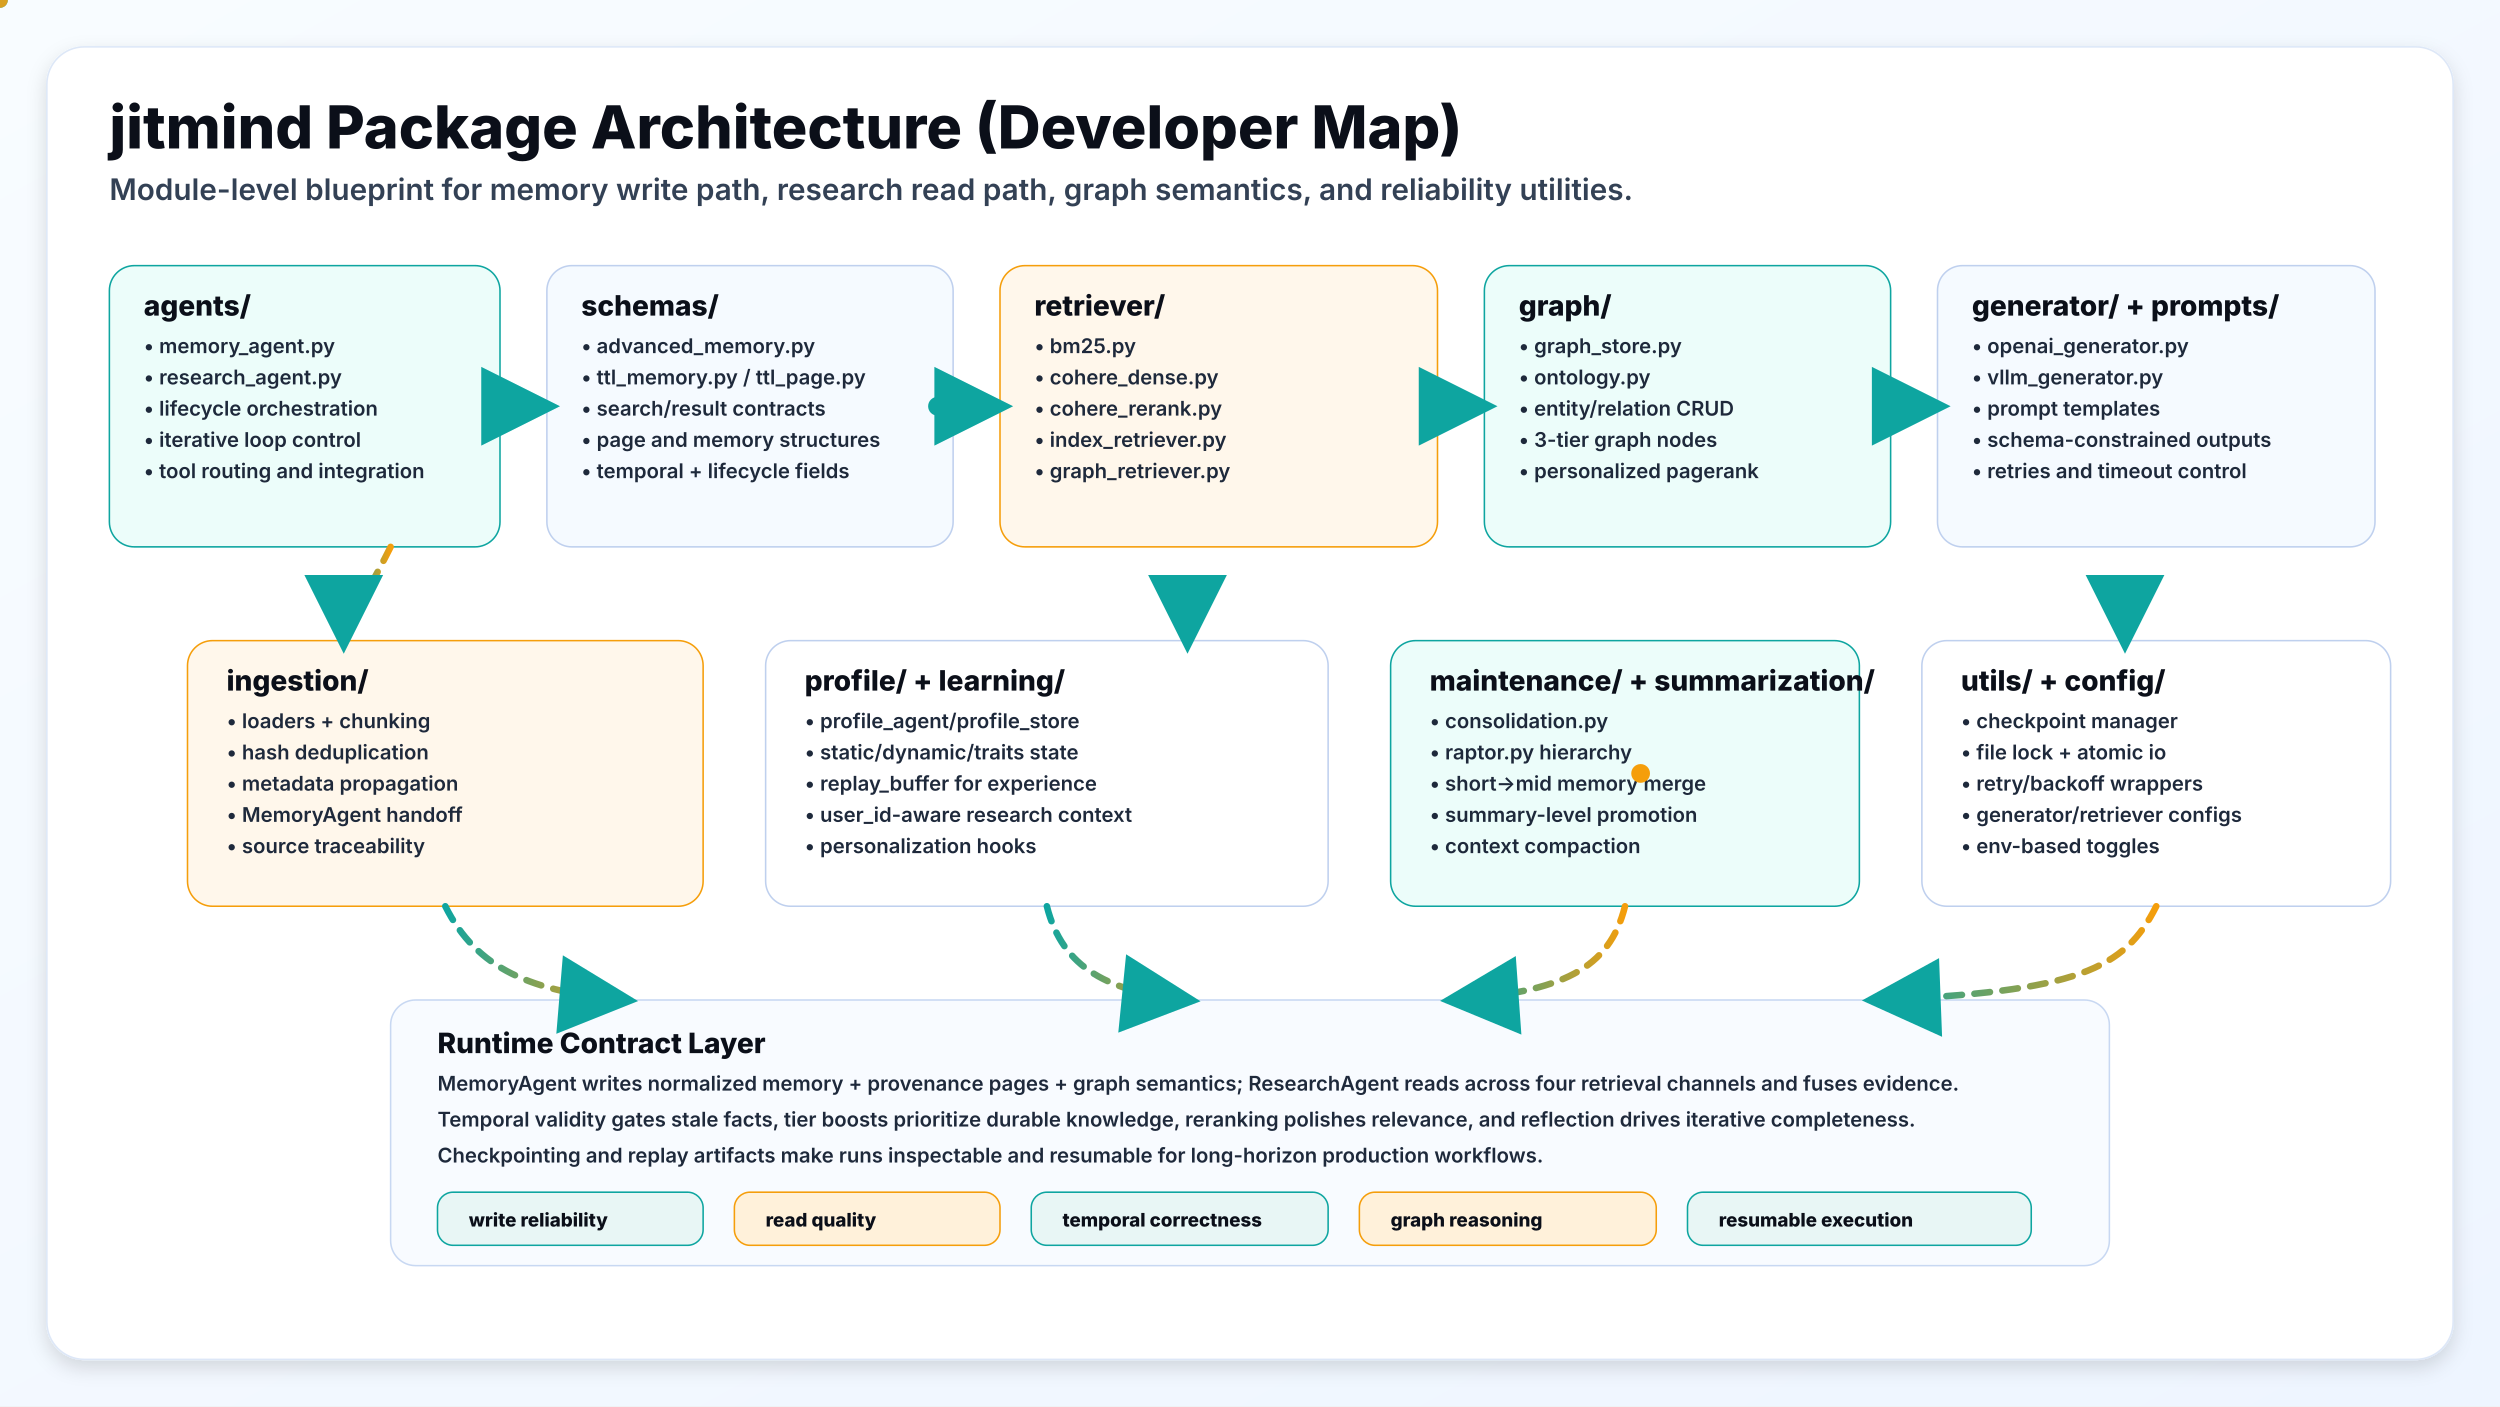
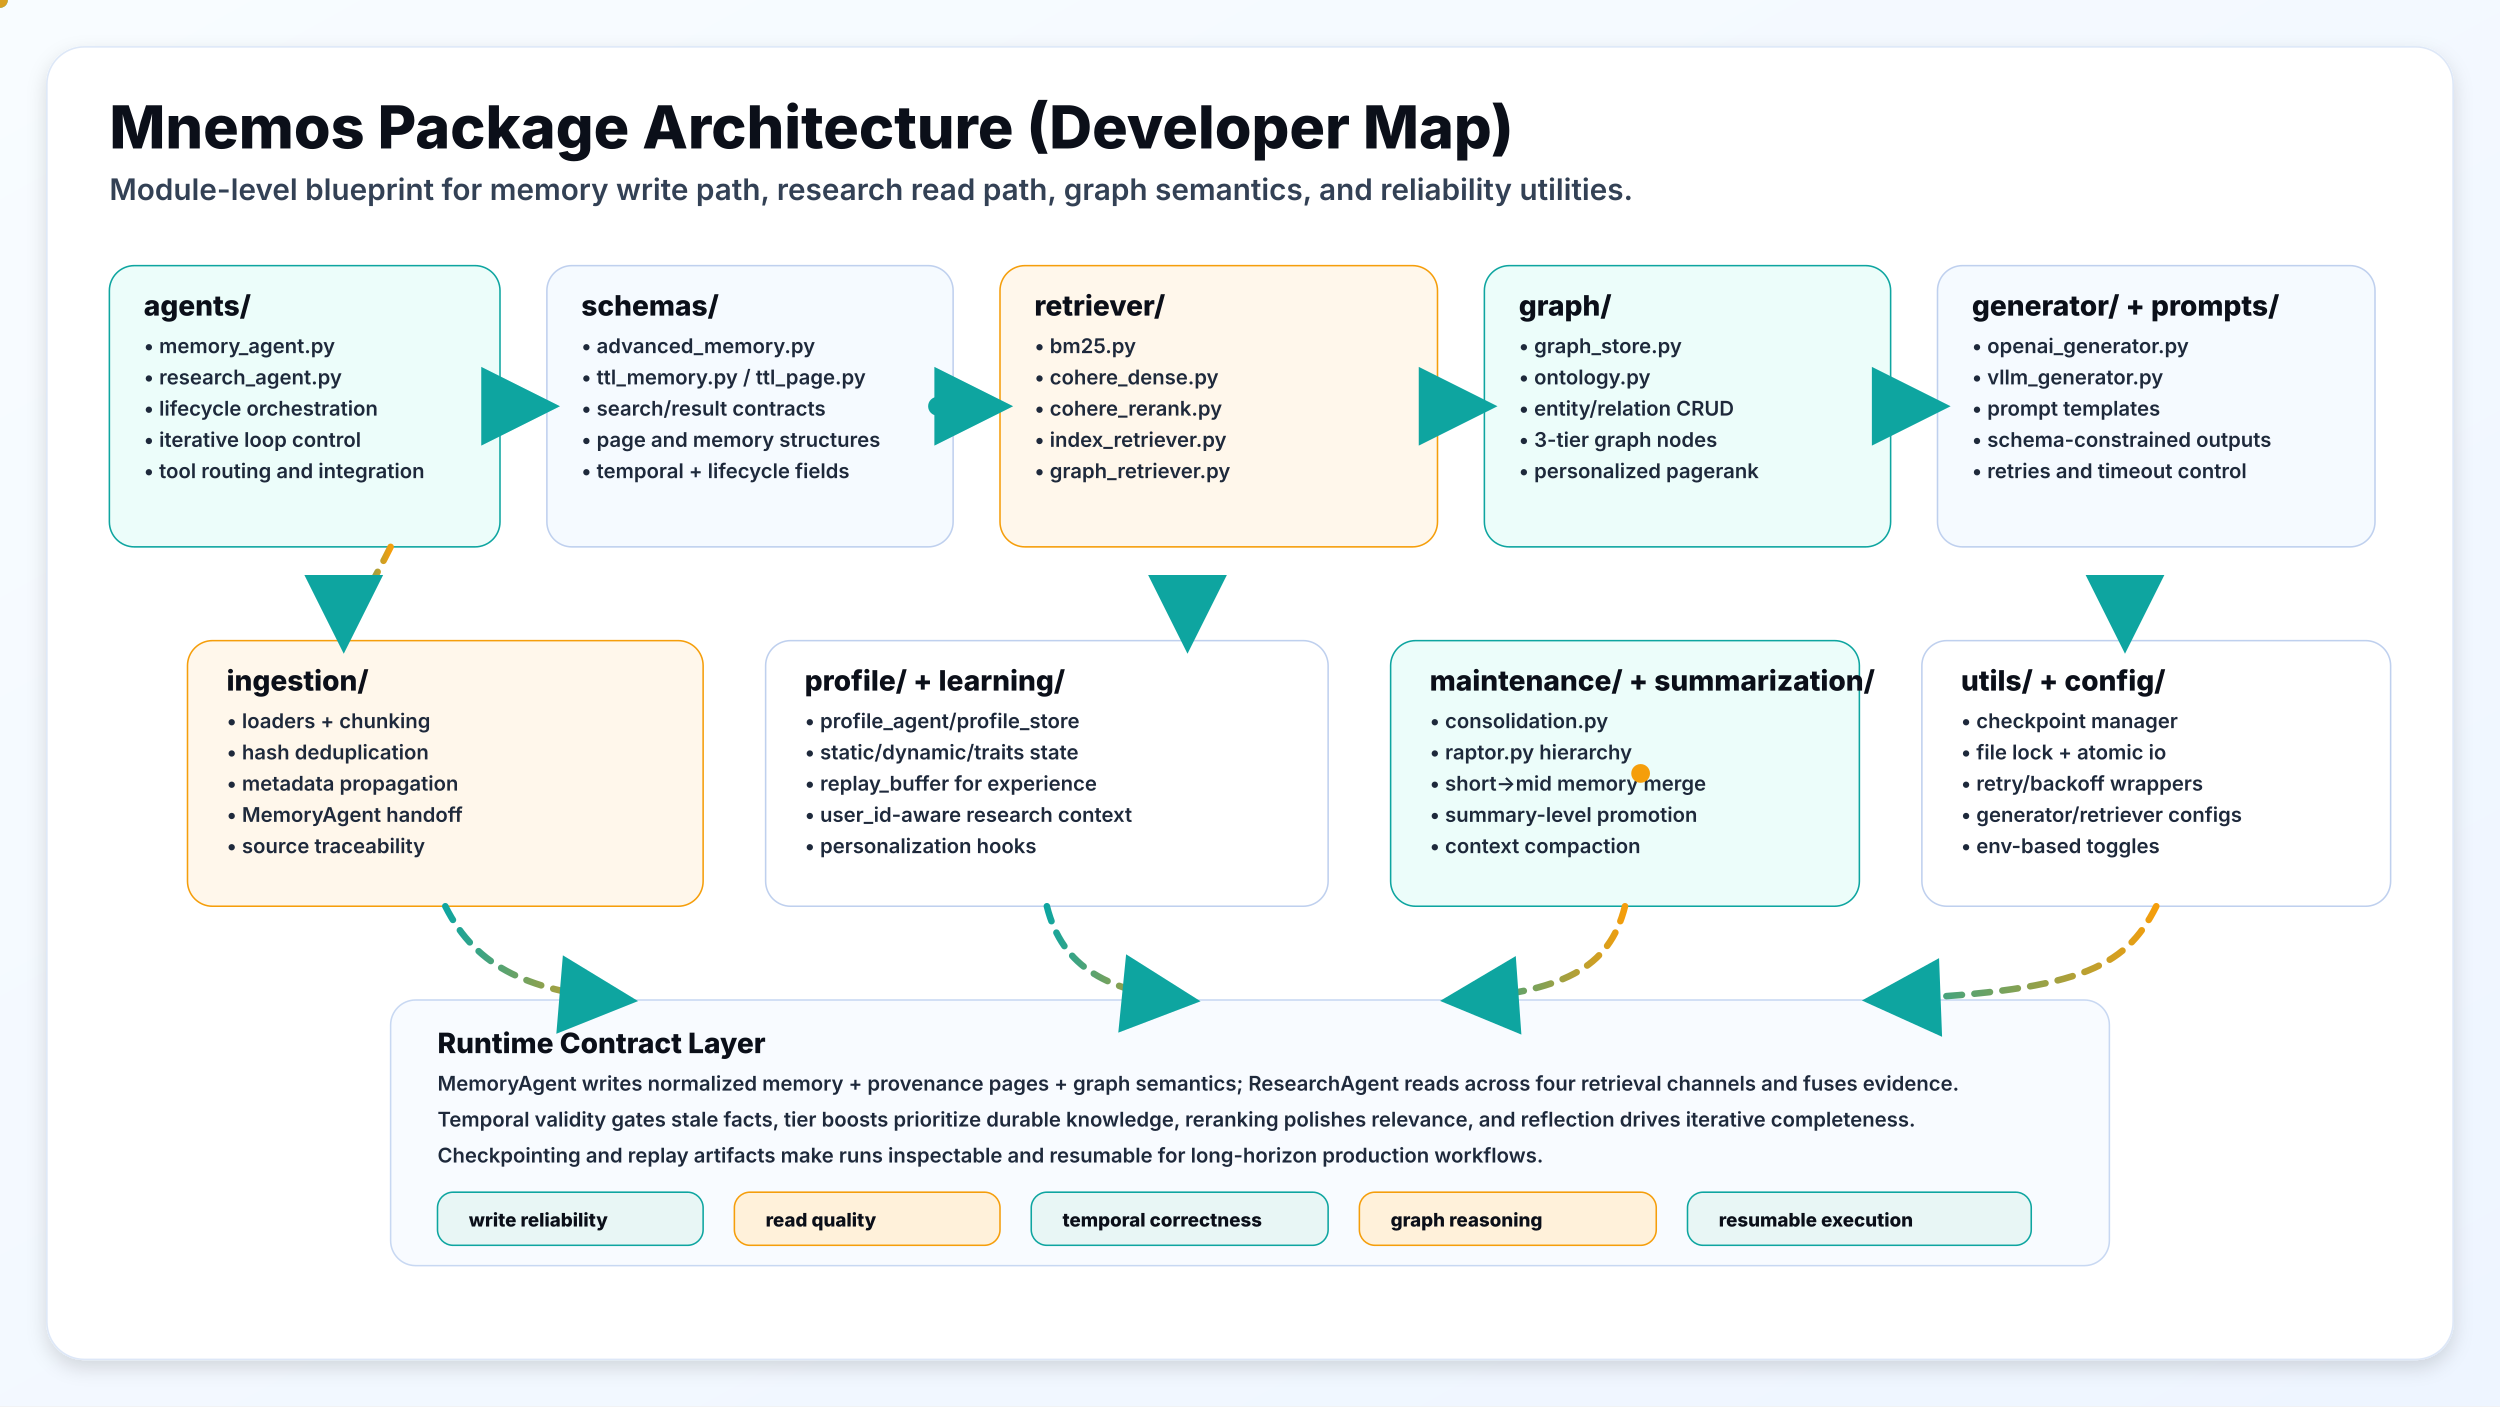
<svg xmlns="http://www.w3.org/2000/svg" width="1600" height="900" viewBox="0 0 1600 900" role="img" aria-labelledby="title desc">
  <defs>
    <linearGradient id="bg" x1="0" y1="0" x2="1" y2="1">
      <stop offset="0%" stop-color="#F8FCFF" />
      <stop offset="100%" stop-color="#EEF5FF" />
    </linearGradient>
    <linearGradient id="flow" x1="0" y1="0" x2="1" y2="0">
      <stop offset="0%" stop-color="#0EA5A0" />
      <stop offset="100%" stop-color="#F59E0B" />
    </linearGradient>
    <filter id="shadow" x="-20%" y="-20%" width="140%" height="140%">
      <feDropShadow dx="0" dy="5" stdDeviation="6" flood-color="#0B0F19" flood-opacity="0.14" />
    </filter>
    <style>
      .title { font: 800 38px Inter, Segoe UI, Arial, sans-serif; fill: #0B0F19; }
      .sub { font: 600 19px Inter, Segoe UI, Arial, sans-serif; fill: #334155; }
      .h { font: 800 18px Inter, Segoe UI, Arial, sans-serif; fill: #0B0F19; }
      .p { font: 600 13px Inter, Segoe UI, Arial, sans-serif; fill: #1E293B; }
      .chip { font: 800 12px Inter, Segoe UI, Arial, sans-serif; fill: #0B0F19; }
      .edge { stroke: url(#flow); stroke-width: 4.2; fill: none; stroke-linecap: round; stroke-dasharray: 10 8; animation: dash 7s linear infinite; }
      .panel-a, .panel-b, .panel-c { transform-box: fill-box; transform-origin: center; }
      .panel-a { animation: floatA 6.4s ease-in-out infinite; }
      .panel-b { animation: floatB 7.1s ease-in-out infinite; }
      .panel-c { animation: floatC 8.2s ease-in-out infinite; }
      .scan { opacity: 0.26; animation: scanX 9.6s linear infinite; }
      .pulse { animation: pulse 2.4s ease-in-out infinite; }
      @keyframes dash { to { stroke-dashoffset: -170; } }
      @keyframes floatA { 0%,100% { transform: translateY(0); } 50% { transform: translateY(-4px); } }
      @keyframes floatB { 0%,100% { transform: translateY(0); } 50% { transform: translateY(4px); } }
      @keyframes floatC { 0%,100% { transform: translateY(0); } 50% { transform: translateY(-3px); } }
      @keyframes scanX { 0% { transform: translateX(-280px); } 100% { transform: translateX(1700px); } }
      @keyframes pulse { 0%,100% { opacity: 0.45; } 50% { opacity: 1; } }
    </style>
    <marker id="arr" markerWidth="12" markerHeight="12" refX="10" refY="6" orient="auto">
      <path d="M0,0 L12,6 L0,12 z" fill="#0EA5A0" />
    </marker>
  </defs>
  <rect width="1600" height="900" fill="url(#bg)" />
  <rect x="30" y="30" width="1540" height="840" rx="24" fill="#FFFFFF" stroke="#DDE7F7" filter="url(#shadow)" />
  <rect class="scan" x="-280" y="158" width="240" height="5" rx="3" fill="url(#flow)" />
-   <text x="70" y="95" class="title">jitmind Package Architecture (Developer Map)</text>
+   <text x="70" y="95" class="title">Mnemos Package Architecture (Developer Map)</text>
  <text x="70" y="128" class="sub">Module-level blueprint for memory write path, research read path, graph semantics, and reliability utilities.</text>
  <rect class="panel-a" x="70" y="170" width="250" height="180" rx="16" fill="#ECFDFA" stroke="#0EA5A0" />
  <text x="92" y="202" class="h">agents/</text>
  <text x="92" y="226" class="p">• memory_agent.py</text>
  <text x="92" y="246" class="p">• research_agent.py</text>
  <text x="92" y="266" class="p">• lifecycle orchestration</text>
  <text x="92" y="286" class="p">• iterative loop control</text>
  <text x="92" y="306" class="p">• tool routing and integration</text>
  <rect class="panel-b" x="350" y="170" width="260" height="180" rx="16" fill="#F5FAFF" stroke="#BFD0EE" />
  <text x="372" y="202" class="h">schemas/</text>
  <text x="372" y="226" class="p">• advanced_memory.py</text>
  <text x="372" y="246" class="p">• ttl_memory.py / ttl_page.py</text>
  <text x="372" y="266" class="p">• search/result contracts</text>
  <text x="372" y="286" class="p">• page and memory structures</text>
  <text x="372" y="306" class="p">• temporal + lifecycle fields</text>
  <rect class="panel-c" x="640" y="170" width="280" height="180" rx="16" fill="#FFF7EB" stroke="#F59E0B" />
  <text x="662" y="202" class="h">retriever/</text>
  <text x="662" y="226" class="p">• bm25.py</text>
  <text x="662" y="246" class="p">• cohere_dense.py</text>
  <text x="662" y="266" class="p">• cohere_rerank.py</text>
  <text x="662" y="286" class="p">• index_retriever.py</text>
  <text x="662" y="306" class="p">• graph_retriever.py</text>
  <rect class="panel-a" x="950" y="170" width="260" height="180" rx="16" fill="#ECFDFA" stroke="#0EA5A0" />
  <text x="972" y="202" class="h">graph/</text>
  <text x="972" y="226" class="p">• graph_store.py</text>
  <text x="972" y="246" class="p">• ontology.py</text>
  <text x="972" y="266" class="p">• entity/relation CRUD</text>
  <text x="972" y="286" class="p">• 3-tier graph nodes</text>
  <text x="972" y="306" class="p">• personalized pagerank</text>
  <rect class="panel-b" x="1240" y="170" width="280" height="180" rx="16" fill="#F5FAFF" stroke="#BFD0EE" />
  <text x="1262" y="202" class="h">generator/ + prompts/</text>
  <text x="1262" y="226" class="p">• openai_generator.py</text>
  <text x="1262" y="246" class="p">• vllm_generator.py</text>
  <text x="1262" y="266" class="p">• prompt templates</text>
  <text x="1262" y="286" class="p">• schema-constrained outputs</text>
  <text x="1262" y="306" class="p">• retries and timeout control</text>
  <rect class="panel-c" x="120" y="410" width="330" height="170" rx="16" fill="#FFF7EB" stroke="#F59E0B" />
  <text x="145" y="442" class="h">ingestion/</text>
  <text x="145" y="466" class="p">• loaders + chunking</text>
  <text x="145" y="486" class="p">• hash deduplication</text>
  <text x="145" y="506" class="p">• metadata propagation</text>
  <text x="145" y="526" class="p">• MemoryAgent handoff</text>
  <text x="145" y="546" class="p">• source traceability</text>
  <rect class="panel-a" x="490" y="410" width="360" height="170" rx="16" fill="#FFFFFF" stroke="#BFD0EE" />
  <text x="515" y="442" class="h">profile/ + learning/</text>
  <text x="515" y="466" class="p">• profile_agent/profile_store</text>
  <text x="515" y="486" class="p">• static/dynamic/traits state</text>
  <text x="515" y="506" class="p">• replay_buffer for experience</text>
  <text x="515" y="526" class="p">• user_id-aware research context</text>
  <text x="515" y="546" class="p">• personalization hooks</text>
  <rect class="panel-b" x="890" y="410" width="300" height="170" rx="16" fill="#ECFDFA" stroke="#0EA5A0" />
  <text x="915" y="442" class="h">maintenance/ + summarization/</text>
  <text x="915" y="466" class="p">• consolidation.py</text>
  <text x="915" y="486" class="p">• raptor.py hierarchy</text>
  <text x="915" y="506" class="p">• short→mid memory merge</text>
  <text x="915" y="526" class="p">• summary-level promotion</text>
  <text x="915" y="546" class="p">• context compaction</text>
  <rect class="panel-c" x="1230" y="410" width="300" height="170" rx="16" fill="#FFFFFF" stroke="#BFD0EE" />
  <text x="1255" y="442" class="h">utils/ + config/</text>
  <text x="1255" y="466" class="p">• checkpoint manager</text>
  <text x="1255" y="486" class="p">• file lock + atomic io</text>
  <text x="1255" y="506" class="p">• retry/backoff wrappers</text>
  <text x="1255" y="526" class="p">• generator/retriever configs</text>
  <text x="1255" y="546" class="p">• env-based toggles</text>
  <rect class="panel-a" x="250" y="640" width="1100" height="170" rx="16" fill="#F8FBFF" stroke="#C8D8F2" />
  <text x="280" y="674" class="h">Runtime Contract Layer</text>
  <text x="280" y="698" class="p">MemoryAgent writes normalized memory + provenance pages + graph semantics; ResearchAgent reads across four retrieval channels and fuses evidence.</text>
  <text x="280" y="721" class="p">Temporal validity gates stale facts, tier boosts prioritize durable knowledge, reranking polishes relevance, and reflection drives iterative completeness.</text>
  <text x="280" y="744" class="p">Checkpointing and replay artifacts make runs inspectable and resumable for long-horizon production workflows.</text>
  <rect x="280" y="763" width="170" height="34" rx="10" fill="#E8F6F5" stroke="#0EA5A0" />
  <text x="300" y="785" class="chip">write reliability</text>
  <rect x="470" y="763" width="170" height="34" rx="10" fill="#FFF1DA" stroke="#F59E0B" />
  <text x="490" y="785" class="chip">read quality</text>
  <rect x="660" y="763" width="190" height="34" rx="10" fill="#E8F6F5" stroke="#0EA5A0" />
  <text x="680" y="785" class="chip">temporal correctness</text>
  <rect x="870" y="763" width="190" height="34" rx="10" fill="#FFF1DA" stroke="#F59E0B" />
  <text x="890" y="785" class="chip">graph reasoning</text>
  <rect x="1080" y="763" width="220" height="34" rx="10" fill="#E8F6F5" stroke="#0EA5A0" />
  <text x="1100" y="785" class="chip">resumable execution</text>
  <path class="edge" marker-end="url(#arr)" d="M320 260 C335 260, 340 260, 350 260" />
  <path class="edge" marker-end="url(#arr)" d="M610 260 C625 260, 630 260, 640 260" />
  <path class="edge" marker-end="url(#arr)" d="M920 260 C935 260, 940 260, 950 260" />
  <path class="edge" marker-end="url(#arr)" d="M1210 260 C1225 260, 1230 260, 1240 260" />
  <path class="edge" marker-end="url(#arr)" d="M250 350 C230 390, 220 400, 220 410" />
  <path class="edge" marker-end="url(#arr)" d="M760 350 C760 375, 760 390, 760 410" />
  <path class="edge" marker-end="url(#arr)" d="M1360 350 C1360 380, 1360 390, 1360 410" />
  <path class="edge" marker-end="url(#arr)" d="M285 580 C305 620, 340 635, 400 640" />
  <path class="edge" marker-end="url(#arr)" d="M670 580 C680 620, 710 635, 760 640" />
  <path class="edge" marker-end="url(#arr)" d="M1040 580 C1030 620, 1000 635, 930 640" />
  <path class="edge" marker-end="url(#arr)" d="M1380 580 C1360 620, 1330 635, 1200 640" />
  <circle class="pulse" cx="600" cy="260" r="6" fill="#0EA5A0">
    <animate attributeName="r" values="5;8;5" dur="2.4s" repeatCount="indefinite" />
  </circle>
  <circle class="pulse" cx="1050" cy="495" r="6" fill="#F59E0B">
    <animate attributeName="r" values="5;8;5" dur="2.0s" repeatCount="indefinite" />
  </circle>
  <circle r="5" fill="#0EA5A0" opacity="0.86">
    <animateMotion dur="7.8s" repeatCount="indefinite" path="M320 260 C335 260, 340 260, 350 260 C625 260, 630 260, 640 260 C935 260, 940 260, 950 260" />
  </circle>
  <circle r="5" fill="#F59E0B" opacity="0.86">
    <animateMotion dur="6.9s" repeatCount="indefinite" path="M670 580 C680 620, 710 635, 760 640 C1030 620, 1000 635, 930 640" />
  </circle>
</svg>
